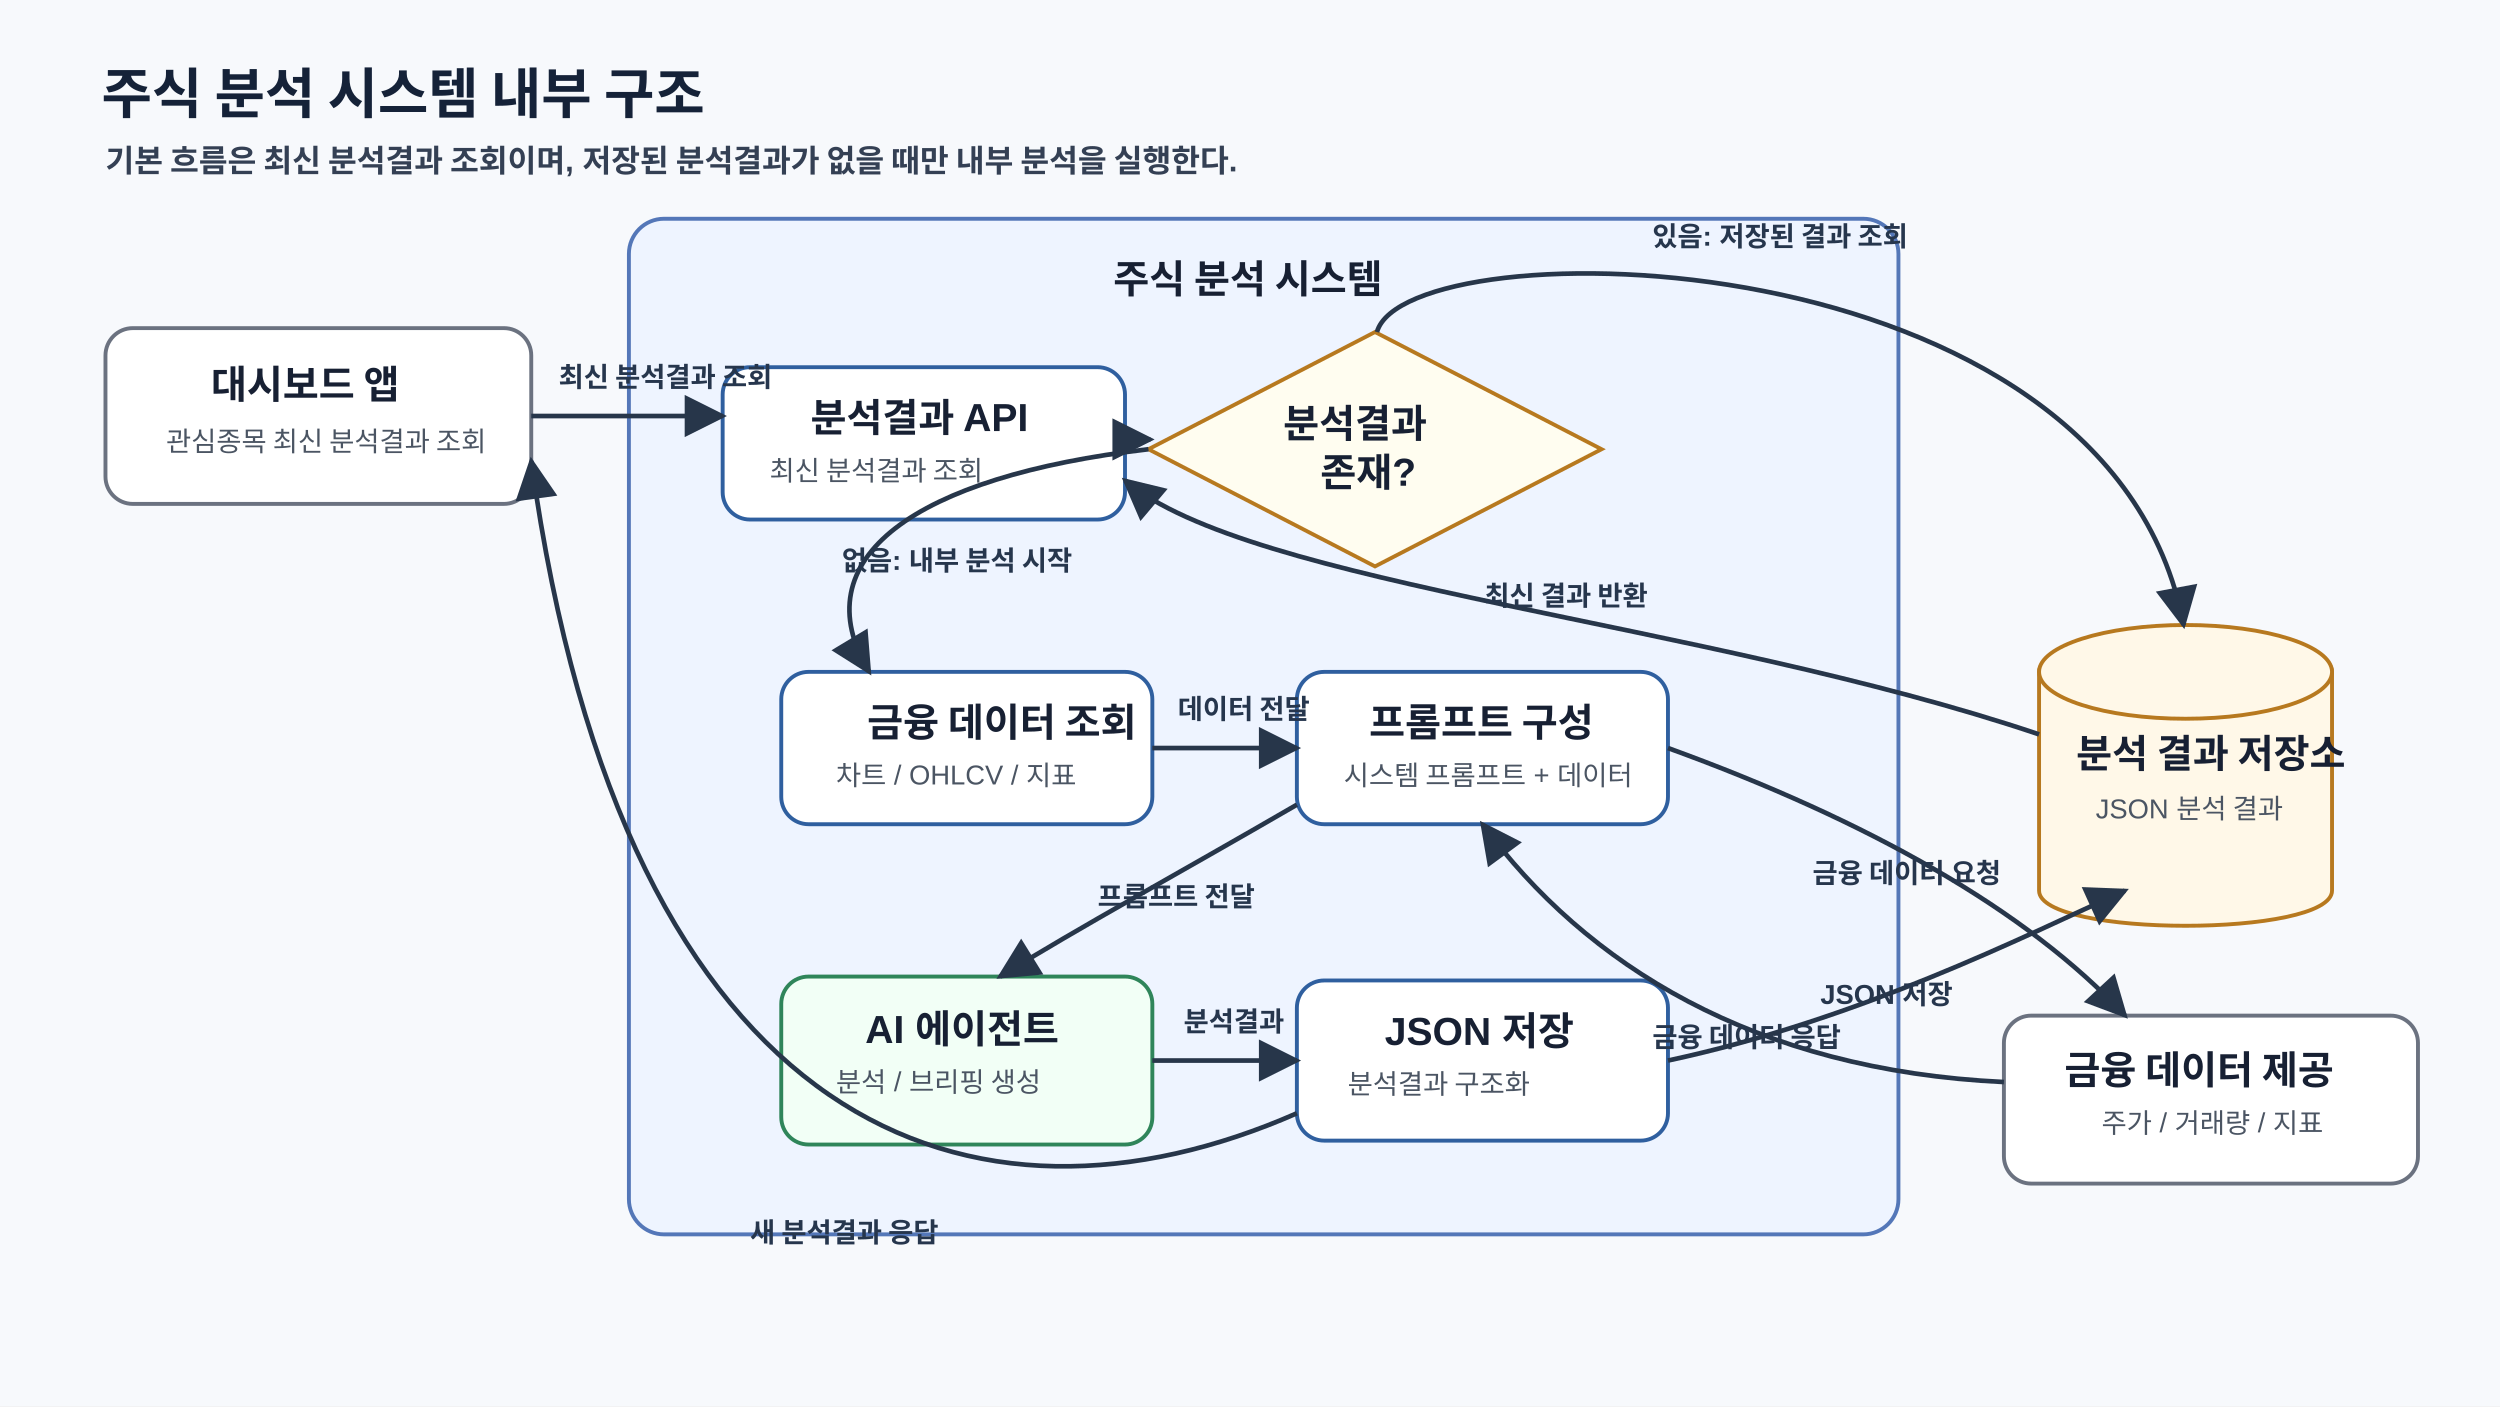
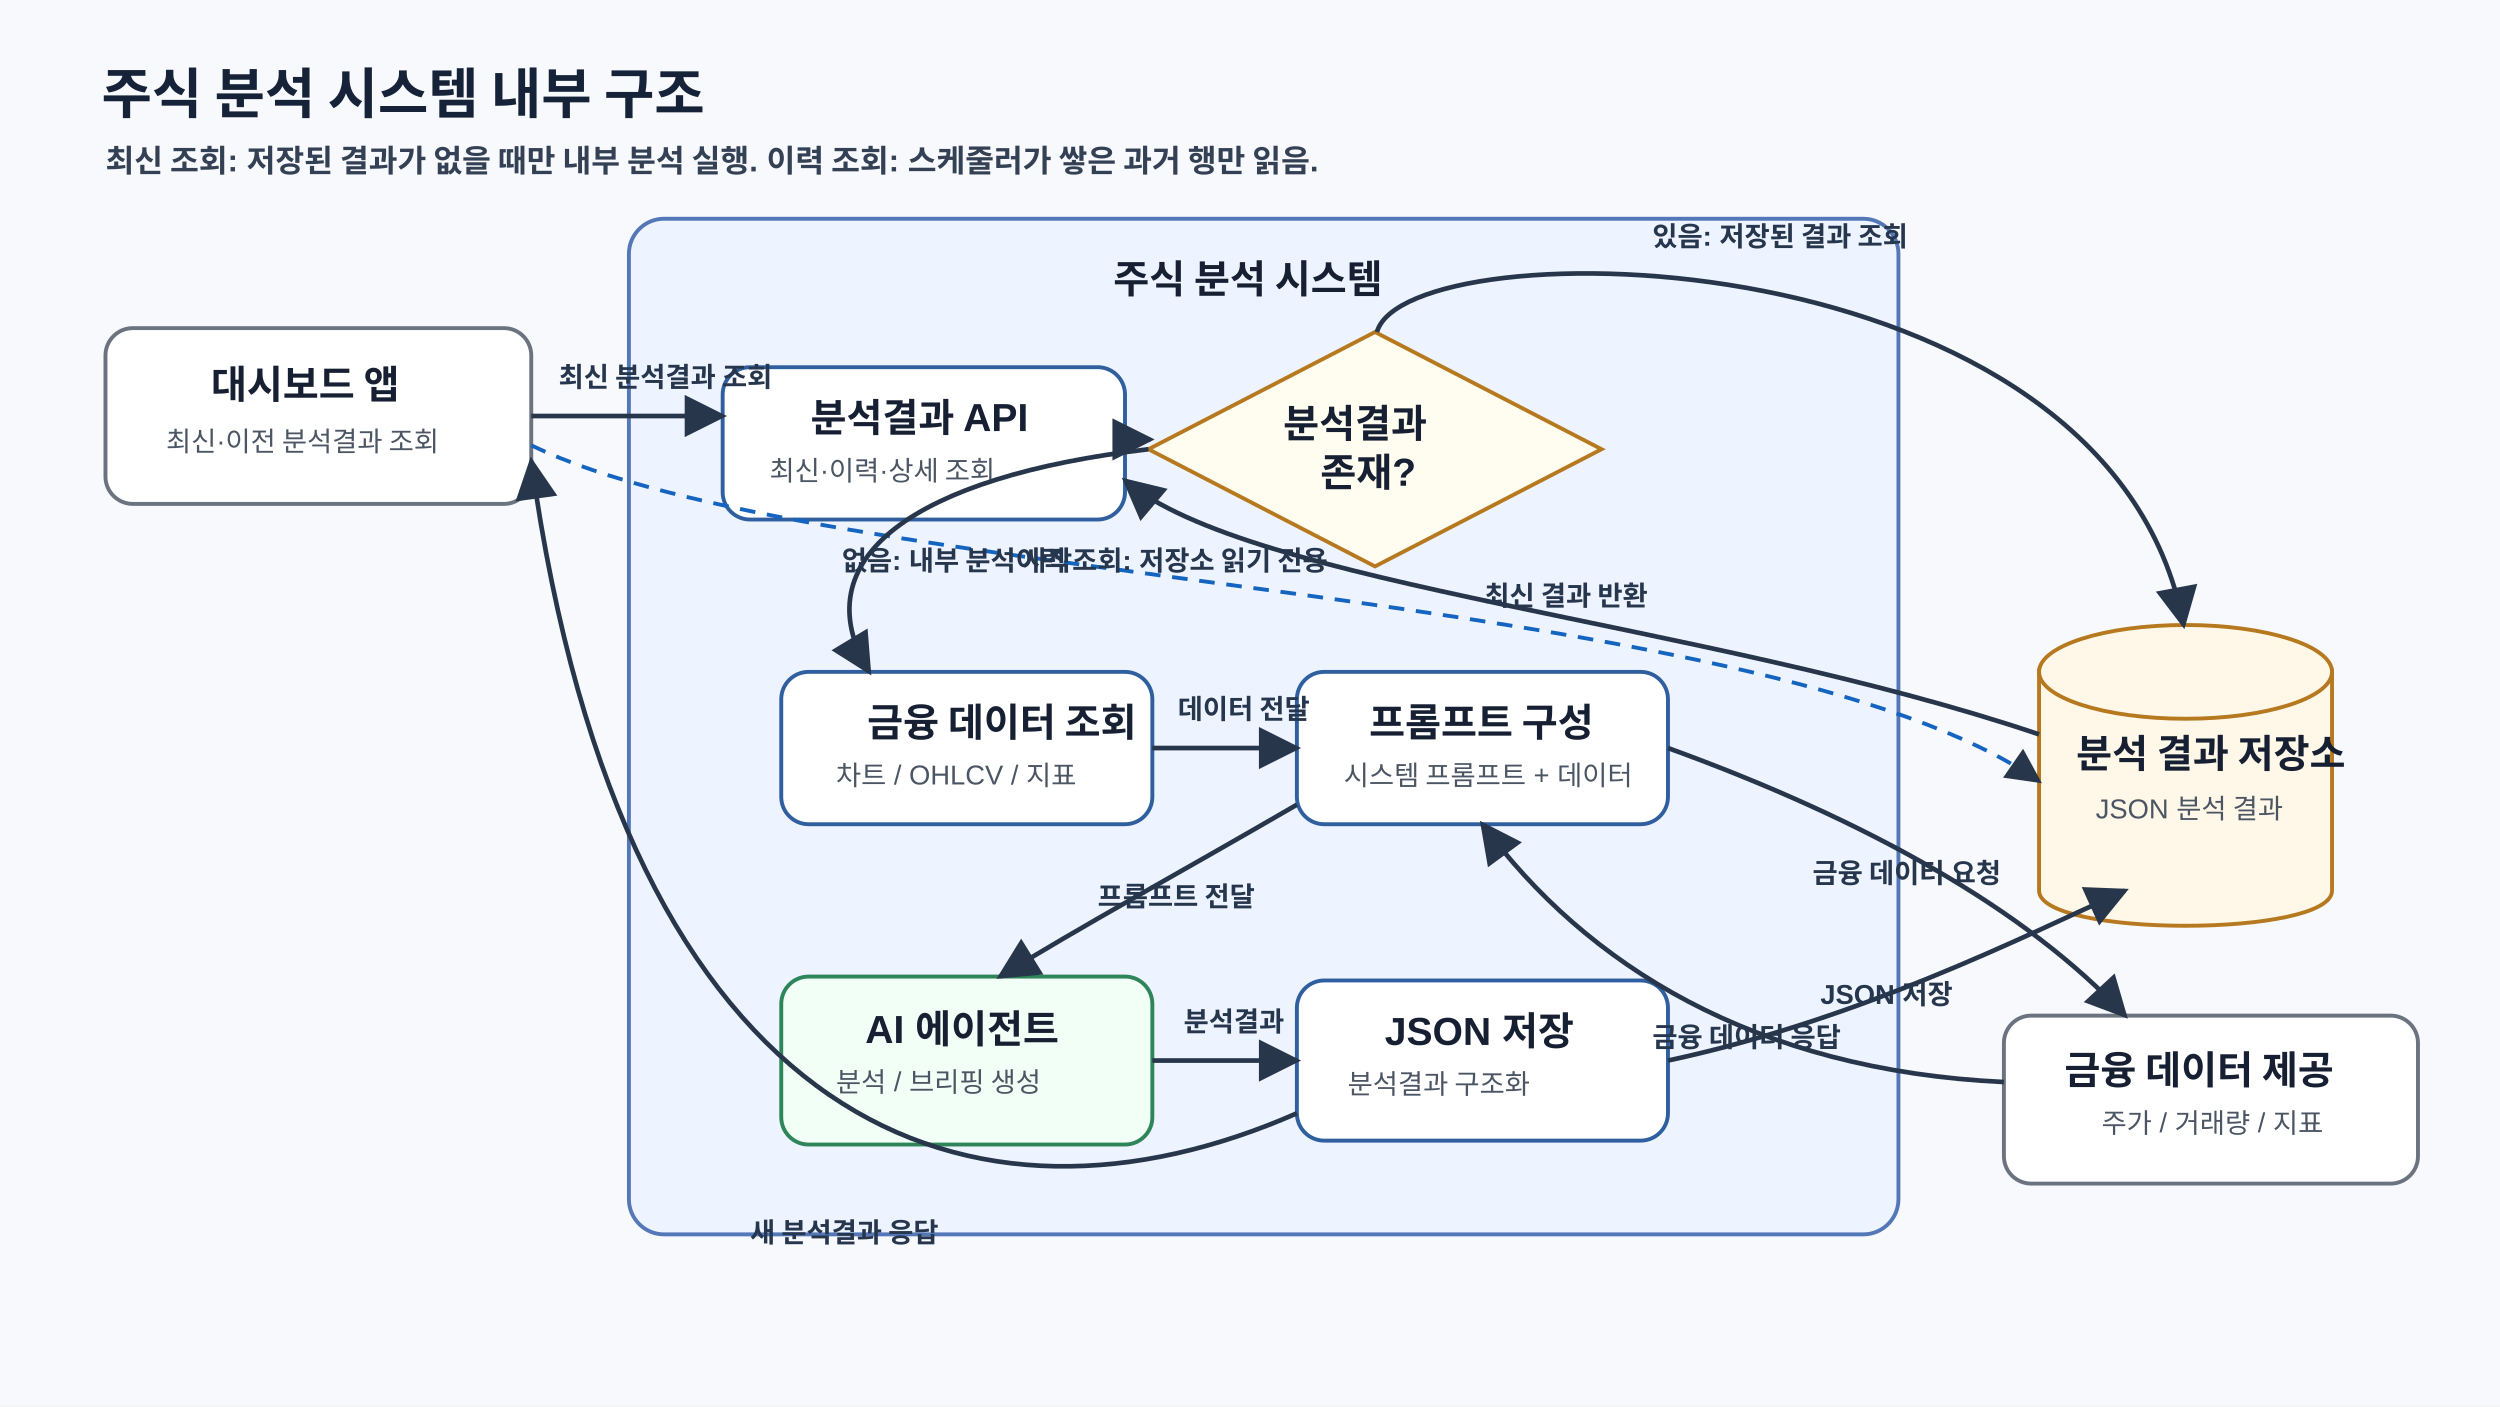
<svg xmlns="http://www.w3.org/2000/svg" width="1280" height="720" viewBox="0 0 1280 720" role="img" aria-labelledby="title desc">
  <defs>
    <marker id="arrow" viewBox="0 0 10 10" refX="9" refY="5" markerWidth="9" markerHeight="9" orient="auto-start-reverse">
      <path d="M 0 0 L 10 5 L 0 10 z" fill="#27364a" />
    </marker>
    <style>
      .bg { fill: #f7f9fc; }
      .boundary { fill: #eef4ff; stroke: #5477b8; stroke-width: 2; rx: 18; }
      .external { fill: #ffffff; stroke: #6b7280; stroke-width: 2; rx: 14; }
      .internal { fill: #ffffff; stroke: #2f5f9f; stroke-width: 2; rx: 14; }
      .decision { fill: #fffdf0; stroke: #b7791f; stroke-width: 2; }
      .store { fill: #fff8e8; stroke: #b7791f; stroke-width: 2; }
      .agent { fill: #f2fff6; stroke: #2f855a; stroke-width: 2; rx: 14; }
      .title { fill: #152238; font-family: "Malgun Gothic", "Apple SD Gothic Neo", Arial, sans-serif; font-size: 28px; font-weight: 700; }
      .label { fill: #172033; font-family: "Malgun Gothic", "Apple SD Gothic Neo", Arial, sans-serif; font-size: 20px; font-weight: 700; }
      .small { fill: #4b5563; font-family: "Malgun Gothic", "Apple SD Gothic Neo", Arial, sans-serif; font-size: 14px; }
      .edge { stroke: #27364a; stroke-width: 2.4; fill: none; marker-end: url(#arrow); }
+       .edgeDashed { stroke: #1565c0; stroke-width: 2; fill: none; stroke-dasharray: 8 6; marker-end: url(#arrow); }
      .edgeText { fill: #26364d; font-family: "Malgun Gothic", "Apple SD Gothic Neo", Arial, sans-serif; font-size: 14px; font-weight: 600; }
      .note { fill: #344054; font-family: "Malgun Gothic", "Apple SD Gothic Neo", Arial, sans-serif; font-size: 16px; font-weight: 600; }
    </style>
  </defs>
  <rect class="bg" x="0" y="0" width="1280" height="720" />
  <text class="title" x="52" y="58">주식 분석 시스템 내부 구조</text>
-   <text class="note" x="54" y="88">기본 흐름은 최신 분석결과 조회이며, 저장된 분석결과가 없을 때만 내부 분석을 실행한다.</text>
+   <text class="note" x="54" y="88">최신 조회: 저장된 결과가 없을 때만 내부 분석 실행. 이력 조회: 스케줄러가 쌓은 과거 행만 읽음.</text>
  <rect class="external" x="54" y="168" width="218" height="90" />
  <text class="label" x="108" y="204">대시보드 앱</text>
-   <text class="small" x="85" y="231">관심종목 최신 분석결과 조회</text>
+   <text class="small" x="85" y="231">최신·이전 분석결과 조회</text>
  <rect class="boundary" x="322" y="112" width="650" height="520" />
  <text class="label" x="570" y="150">주식 분석 시스템</text>
  <rect class="internal" x="370" y="188" width="206" height="78" />
  <text class="label" x="415" y="221">분석결과 API</text>
-   <text class="small" x="394" y="246">최신 분석결과 조회</text>
+   <text class="small" x="394" y="246">최신·이력·상세 조회</text>
  <polygon class="decision" points="704,170 820,230 704,290 588,230" />
  <text class="label" x="657" y="224">분석결과</text>
  <text class="label" x="676" y="249">존재?</text>
  <rect class="internal" x="400" y="344" width="190" height="78" />
  <text class="label" x="444" y="377">금융 데이터 조회</text>
  <text class="small" x="428" y="402">차트 / OHLCV / 지표</text>
  <rect class="internal" x="664" y="344" width="190" height="78" />
  <text class="label" x="701" y="377">프롬프트 구성</text>
  <text class="small" x="688" y="402">시스템 프롬프트 + 데이터</text>
  <rect class="agent" x="400" y="500" width="190" height="86" />
  <text class="label" x="443" y="534">AI 에이전트</text>
  <text class="small" x="428" y="559">분석 / 브리핑 생성</text>
  <rect class="internal" x="664" y="502" width="190" height="82" />
  <text class="label" x="709" y="535">JSON 저장</text>
  <text class="small" x="690" y="560">분석결과 구조화</text>
  <path class="store" d="M1044 344 C1044 320,1194 320,1194 344 L1194 456 C1194 480,1044 480,1044 456 Z" />
  <ellipse class="store" cx="1119" cy="344" rx="75" ry="24" />
  <text class="label" x="1063" y="393">분석 결과 저장소</text>
  <text class="small" x="1073" y="419">JSON 분석 결과</text>
  <rect class="external" x="1026" y="520" width="212" height="86" />
  <text class="label" x="1057" y="555">금융 데이터 제공</text>
  <text class="small" x="1076" y="580">주가 / 거래량 / 지표</text>
  <path class="edge" d="M272 213 L370 213" />
  <text class="edgeText" x="286" y="198">최신 분석결과 조회</text>
+   <path class="edgeDashed" d="M272 228 C420 300, 900 300, 1044 400" />
+   <text class="edgeText" x="520" y="292">이력 조회: 저장소 읽기 전용</text>
  <path class="edge" d="M576 225 L589 225" />
  <path class="edge" d="M705 170 C720 116,1080 118,1118 320" />
  <text class="edgeText" x="846" y="126">있음: 저장된 결과 조회</text>
  <path class="edge" d="M1044 376 C872 318,640 300,576 246" />
  <text class="edgeText" x="760" y="310">최신 결과 반환</text>
  <path class="edge" d="M588 230 C468 244,410 286,445 344" />
  <text class="edgeText" x="431" y="292">없음: 내부 분석 시작</text>
  <path class="edge" d="M590 383 L664 383" />
  <text class="edgeText" x="603" y="368">데이터 전달</text>
  <path class="edge" d="M854 383 C956 420,1038 466,1088 520" />
  <text class="edgeText" x="928" y="452">금융 데이터 요청</text>
  <path class="edge" d="M1026 554 C898 548,812 494,759 422" />
  <text class="edgeText" x="846" y="536">금융 데이터 응답</text>
  <path class="edge" d="M664 412 C602 448,554 474,512 500" />
  <text class="edgeText" x="562" y="464">프롬프트 전달</text>
  <path class="edge" d="M590 543 L664 543" />
  <text class="edgeText" x="606" y="528">분석결과</text>
  <path class="edge" d="M854 543 C952 522,1035 480,1088 456" />
  <text class="edgeText" x="932" y="514">JSON 저장</text>
  <path class="edge" d="M664 570 C500 642,320 584,272 236" />
  <text class="edgeText" x="384" y="636">새 분석결과 응답</text>
</svg>
